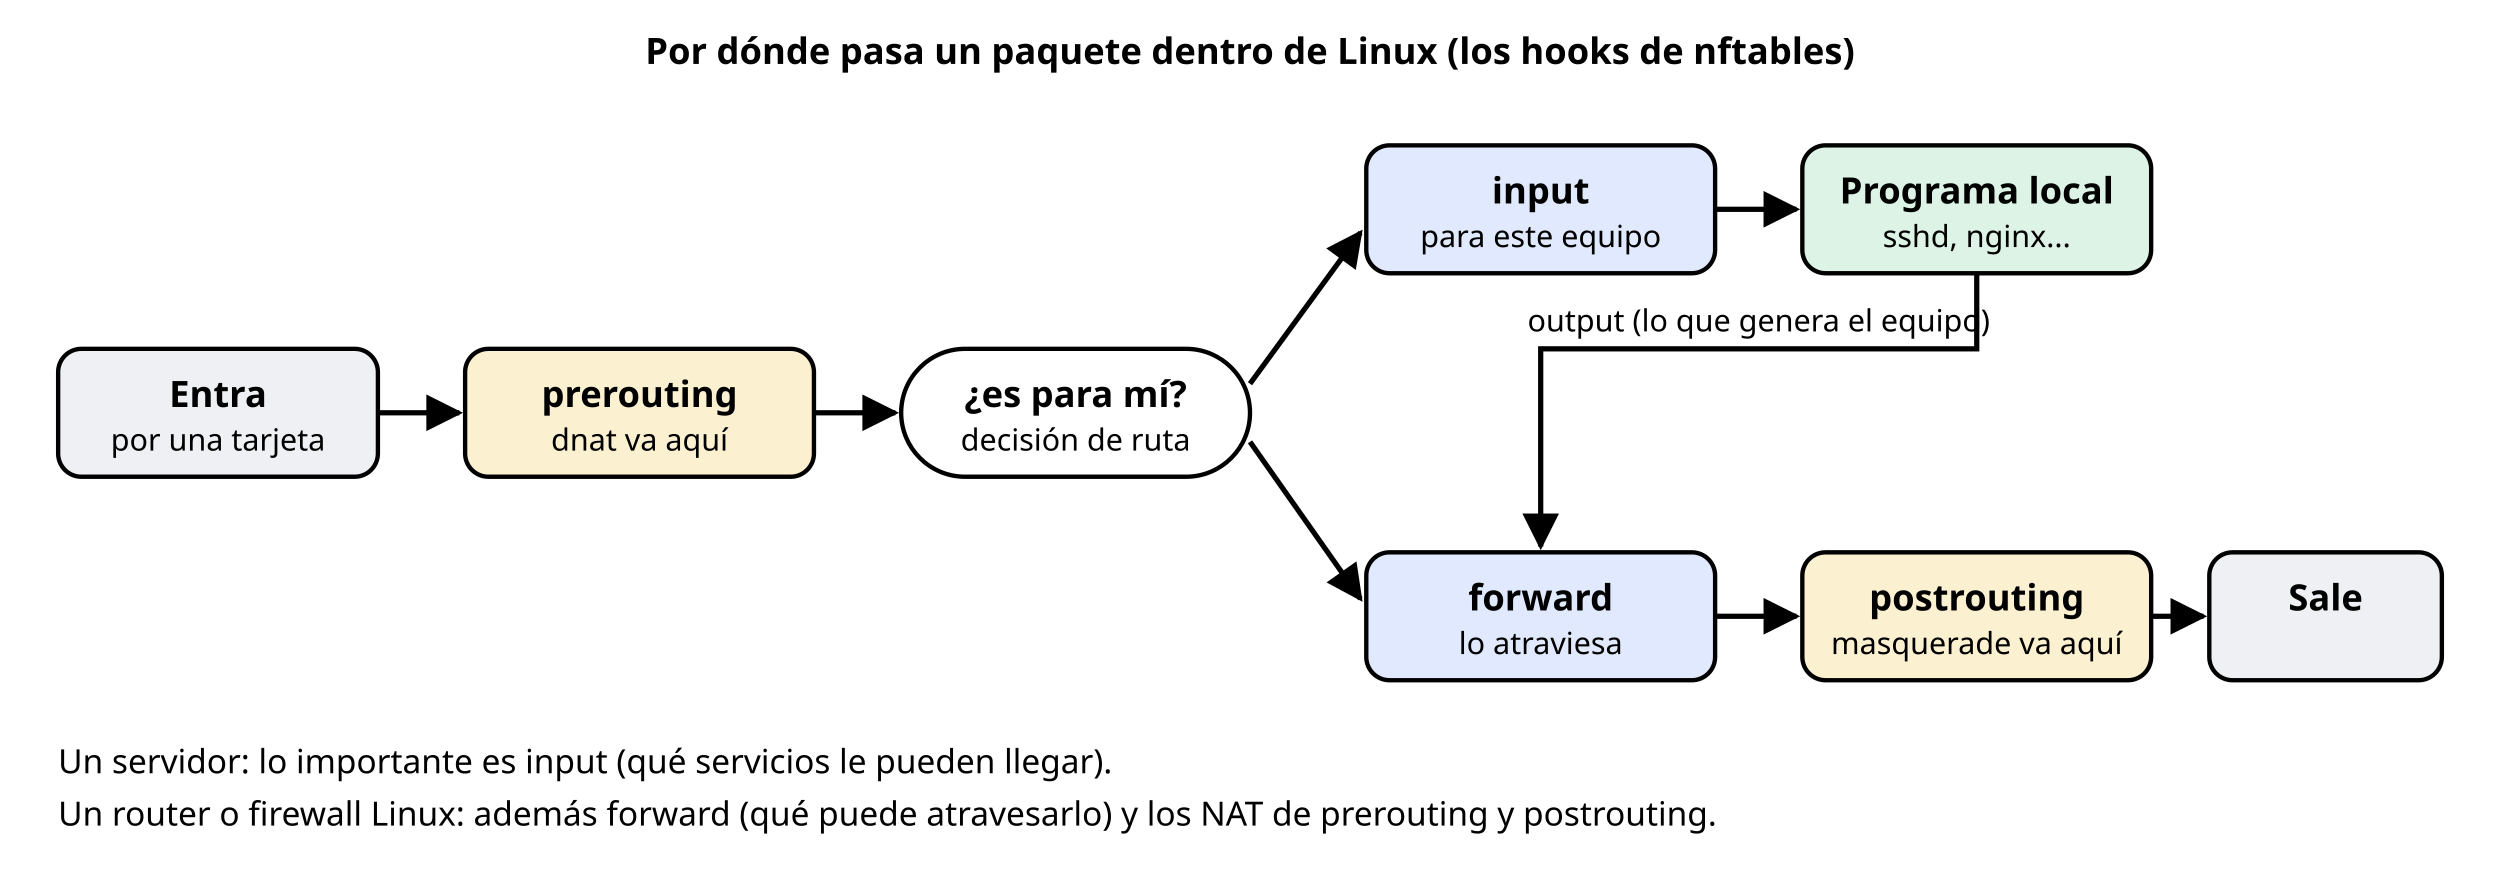
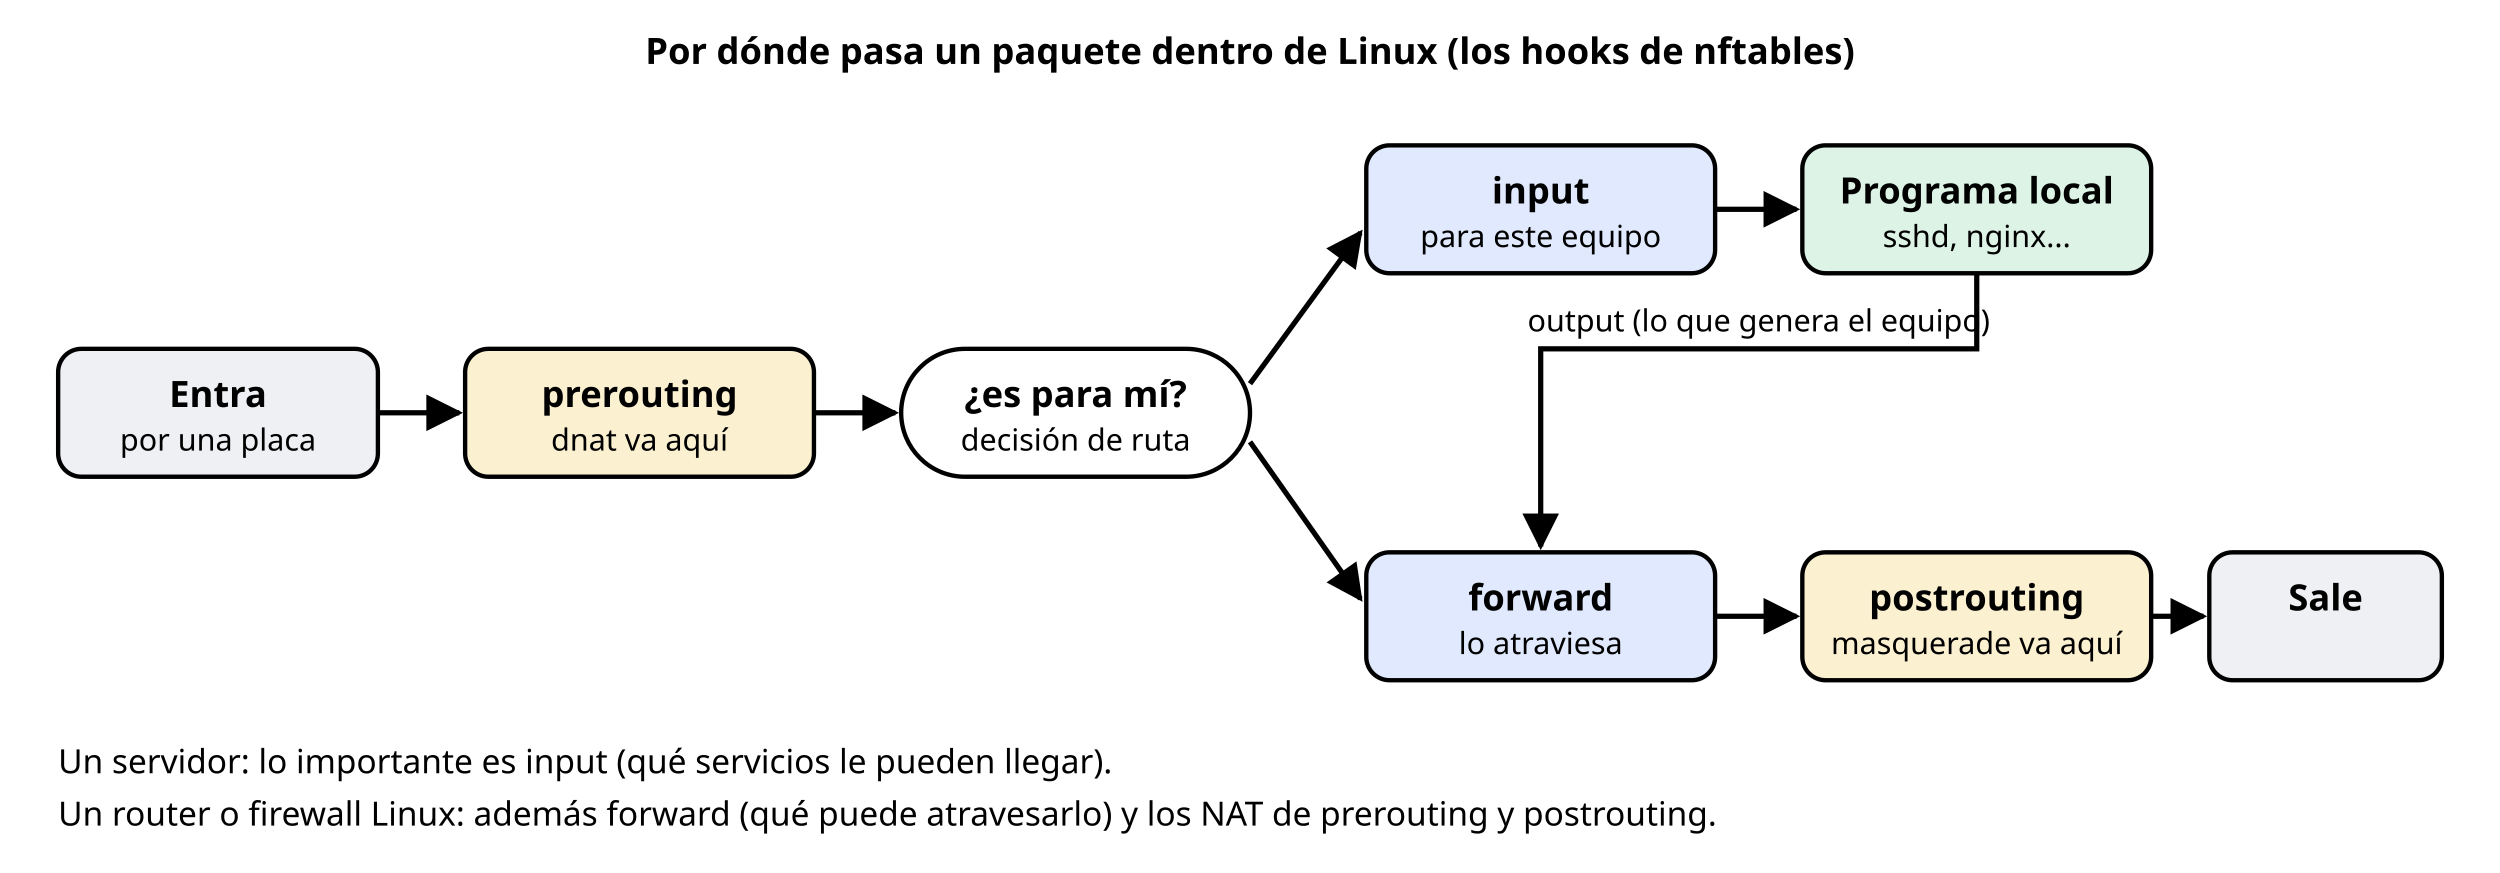
<svg xmlns="http://www.w3.org/2000/svg" viewBox="0 0 860 300" font-family="system-ui, sans-serif" font-size="12.5">
  <defs>
    <marker id="hk-a" viewBox="0 0 10 10" refX="9" refY="5" markerWidth="7" markerHeight="7" orient="auto-start-reverse">
      <path d="M0 0L10 5L0 10z" fill="currentColor" />
    </marker>
  </defs>
  <text x="430" y="22" text-anchor="middle" font-weight="700" fill="currentColor">Por dónde pasa un paquete dentro de Linux (los hooks de nftables)</text>
  <g stroke="currentColor" stroke-width="1.5">
    <rect x="20" y="120" width="110" height="44" rx="8" fill="var(--surface-2, #eef0f3)" />
    <rect x="160" y="120" width="120" height="44" rx="8" fill="var(--warn-soft, #fbf0d0)" />
    <rect x="310" y="120" width="120" height="44" rx="22" fill="var(--surface, #fff)" />
    <rect x="470" y="50" width="120" height="44" rx="8" fill="var(--info-soft, #e0e9fd)" />
    <rect x="470" y="190" width="120" height="44" rx="8" fill="var(--info-soft, #e0e9fd)" />
    <rect x="620" y="50" width="120" height="44" rx="8" fill="var(--ok-soft, #dcf3e6)" />
    <rect x="620" y="190" width="120" height="44" rx="8" fill="var(--warn-soft, #fbf0d0)" />
    <rect x="760" y="190" width="80" height="44" rx="8" fill="var(--surface-2, #eef0f3)" />
  </g>
  <g stroke="currentColor" stroke-width="1.8" marker-end="url(#hk-a)" fill="none">
    <line x1="130" y1="142" x2="158" y2="142" />
    <line x1="280" y1="142" x2="308" y2="142" />
    <path d="M430 132 L468 80" />
    <path d="M430 152 L468 206" />
    <line x1="590" y1="72" x2="618" y2="72" />
    <path d="M680 94 L680 120 L530 120 L530 188" />
    <line x1="590" y1="212" x2="618" y2="212" />
    <line x1="740" y1="212" x2="758" y2="212" />
  </g>
  <g fill="currentColor" text-anchor="middle">
    <text x="75" y="140" font-weight="700">Entra</text>
-     <text x="75" y="155" font-size="10.5">por una tarjeta</text>
+     <text x="75" y="155" font-size="10.5">por una placa</text>
    <text x="220" y="140" font-weight="700">prerouting</text>
    <text x="220" y="155" font-size="10.5">dnat va aquí</text>
    <text x="370" y="140" font-weight="700">¿es para mí?</text>
    <text x="370" y="155" font-size="10.5">decisión de ruta</text>
    <text x="530" y="70" font-weight="700">input</text>
    <text x="530" y="85" font-size="10.5">para este equipo</text>
    <text x="530" y="210" font-weight="700">forward</text>
    <text x="530" y="225" font-size="10.5">lo atraviesa</text>
    <text x="680" y="70" font-weight="700">Programa local</text>
    <text x="680" y="85" font-size="10.5">sshd, nginx...</text>
    <text x="680" y="210" font-weight="700">postrouting</text>
    <text x="680" y="225" font-size="10.5">masquerade va aquí</text>
    <text x="800" y="210" font-weight="700">Sale</text>
    <text x="605" y="114" font-size="10.5">output (lo que genera el equipo)</text>
  </g>
  <g fill="currentColor" font-size="11.5">
    <text x="20" y="266">Un servidor: lo importante es input (qué servicios le pueden llegar).</text>
    <text x="20" y="284">Un router o firewall Linux: además forward (qué puede atravesarlo) y los NAT de prerouting y postrouting.</text>
  </g>
</svg>
